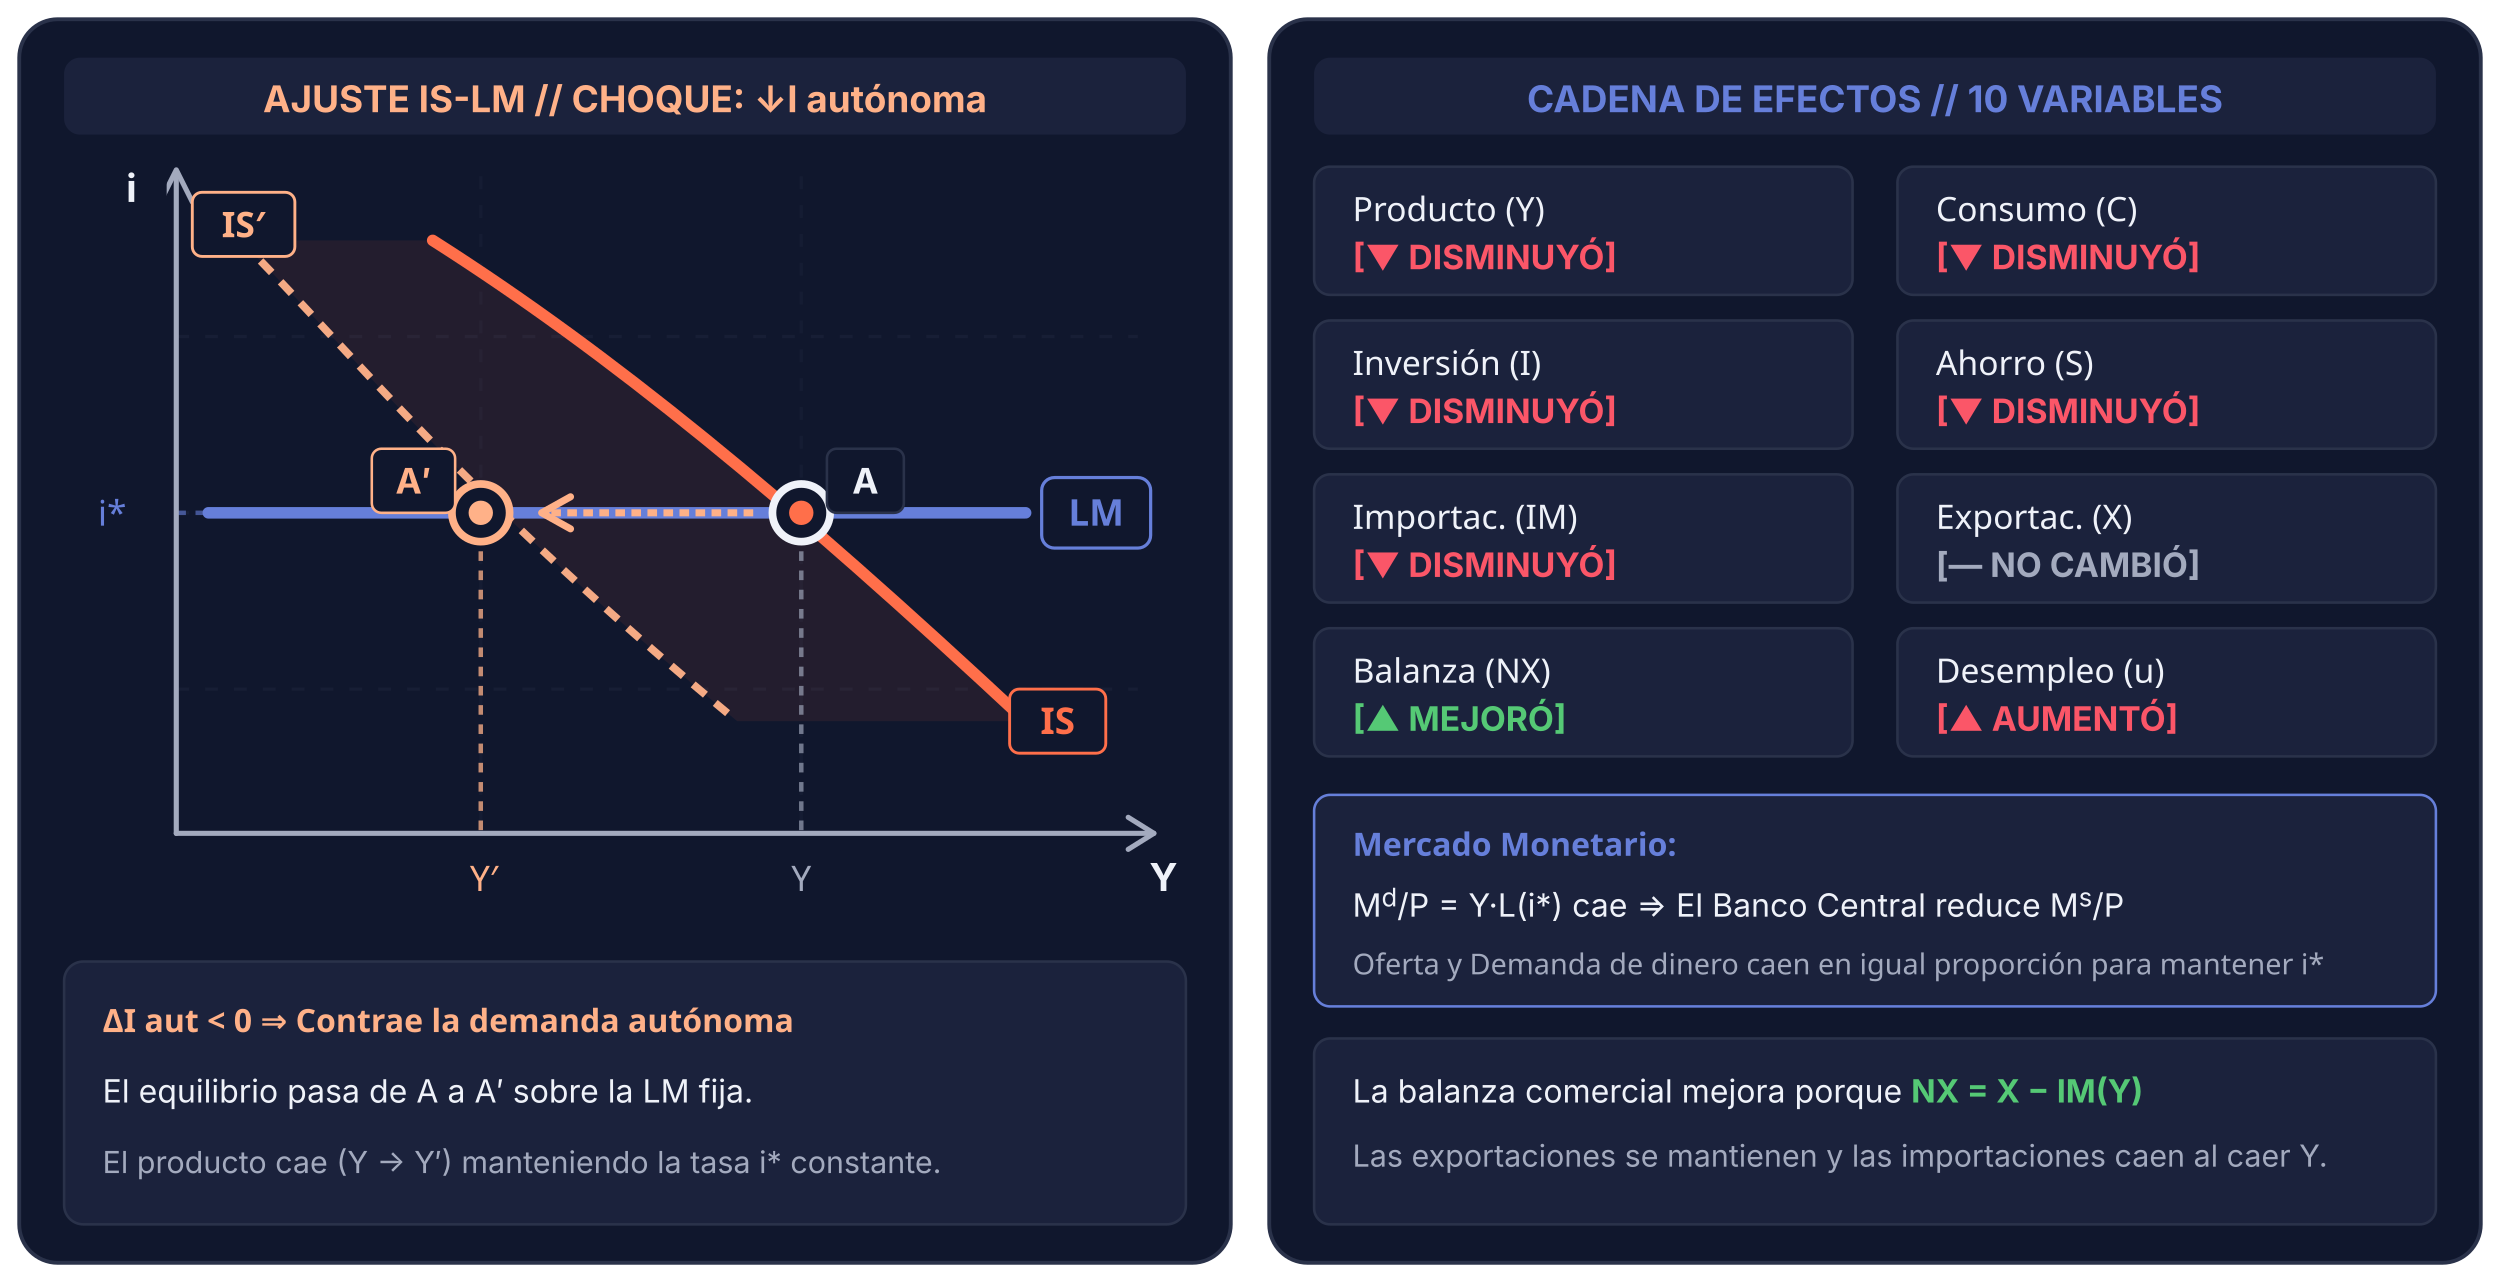
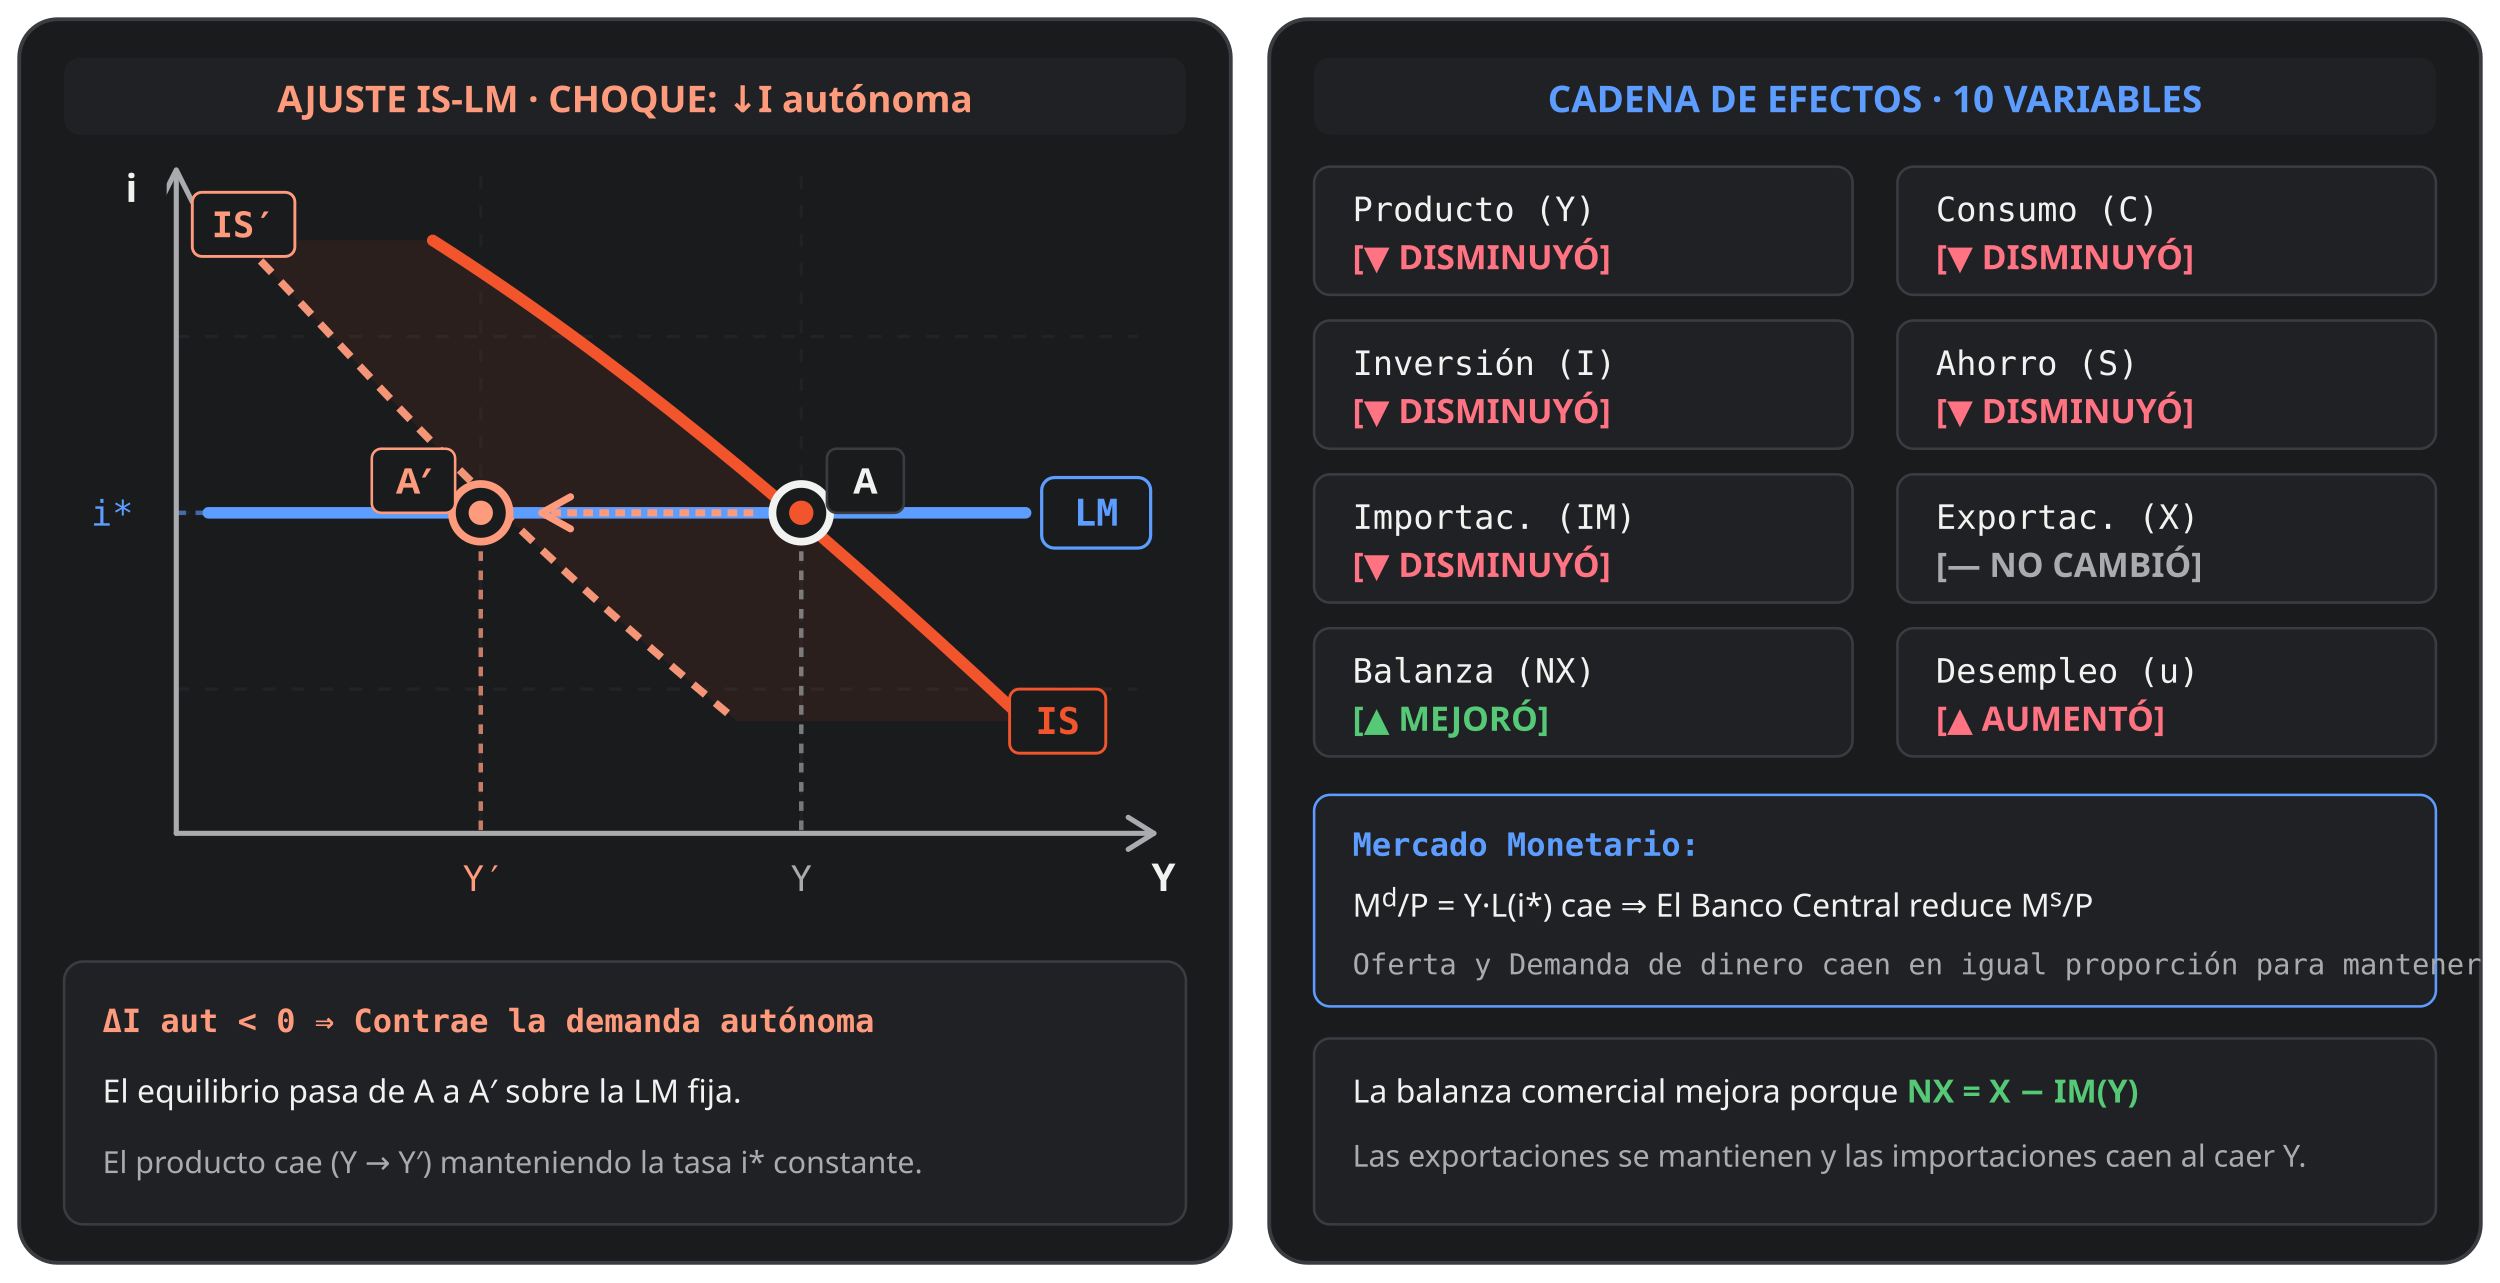
<svg xmlns="http://www.w3.org/2000/svg" viewBox="0 0 780 400" role="img" aria-labelledby="fig-ej1-title fig-ej1-desc">
-   <rect x="6" y="6" width="378" height="388" rx="12" fill="#10172D" stroke="#2A324A" stroke-width="1.2" />
-   <rect x="20" y="18" width="350" height="24" rx="5" fill="#1B223C" />
-   <text x="195" y="35" text-anchor="middle" font-family="Inter" font-weight="700" font-size="11.5" fill="#FFB188">AJUSTE IS-LM // CHOQUE: ↓I autónoma</text>
-   <path d="M55 105H355M55 160H355M55 215H355" fill="none" stroke="#2A324A" stroke-width="1" stroke-dasharray="4 5" opacity=".25" />
-   <path d="M150 55V260M250 55V260" fill="none" stroke="#2A324A" stroke-width="1" stroke-dasharray="4 5" opacity=".2" />
-   <path d="M 75 75 C 110 110, 145 155, 230 225 L 320 225 C 245 155, 190 110, 135 75 Z" fill="#FF6F4A" fill-opacity="0.08" />
-   <line x1="55" y1="160" x2="250" y2="160" stroke="#667FDA" stroke-width="1.4" stroke-dasharray="3 3" opacity=".6" />
-   <line x1="150" y1="160" x2="150" y2="260" stroke="#FFB188" stroke-width="1.4" stroke-dasharray="3 3" opacity=".75" />
-   <line x1="250" y1="160" x2="250" y2="260" stroke="#A3AABE" stroke-width="1.4" stroke-dasharray="3 3" opacity=".65" />
-   <line x1="55" y1="55" x2="55" y2="260" stroke="#A3AABE" stroke-width="1.6" stroke-linecap="round" />
-   <line x1="55" y1="260" x2="360" y2="260" stroke="#A3AABE" stroke-width="1.6" stroke-linecap="round" />
-   <path d="M50 63L55 53L60 63" fill="none" stroke="#A3AABE" stroke-width="1.6" stroke-linecap="round" stroke-linejoin="round" />
-   <path d="M352 255L360 260L352 265" fill="none" stroke="#A3AABE" stroke-width="1.6" stroke-linecap="round" stroke-linejoin="round" />
-   <rect x="30" y="50" width="22" height="18" rx="3" fill="#10172D" />
-   <text x="41" y="63" text-anchor="middle" font-family="Inter" font-weight="700" font-size="12" fill="#EFF2F9">i</text>
-   <rect x="352" y="265" width="22" height="18" rx="3" fill="#10172D" />
-   <text x="363" y="278" text-anchor="middle" font-family="Inter" font-weight="700" font-size="12" fill="#EFF2F9">Y</text>
-   <rect x="18" y="151" width="34" height="18" rx="3" fill="#10172D" />
-   <text x="35" y="164" text-anchor="middle" font-family="JetBrains Mono" font-size="11" fill="#667FDA">i*</text>
-   <rect x="135" y="265" width="32" height="18" rx="3" fill="#10172D" />
-   <text x="151" y="278" text-anchor="middle" font-family="JetBrains Mono" font-size="11" fill="#FFB188">Y′</text>
-   <rect x="236" y="265" width="28" height="18" rx="3" fill="#10172D" />
-   <text x="250" y="278" text-anchor="middle" font-family="JetBrains Mono" font-size="11" fill="#A3AABE">Y</text>
-   <line x1="65" y1="160" x2="320" y2="160" stroke="#667FDA" stroke-width="3.6" stroke-linecap="round" />
-   <rect x="325" y="149" width="34" height="22" rx="4" fill="#10172D" stroke="#667FDA" stroke-width="1" />
-   <text x="342" y="164" text-anchor="middle" font-family="JetBrains Mono" font-weight="700" font-size="11.5" fill="#667FDA">LM</text>
-   <path d="M 75 75 C 110 110, 145 155, 230 225" fill="none" stroke="#FFB188" stroke-width="2.4" stroke-dasharray="5 4" opacity=".95" />
-   <rect x="60" y="60" width="32" height="20" rx="3" fill="#10172D" stroke="#FFB188" stroke-width="0.9" />
-   <text x="76" y="74" text-anchor="middle" font-family="JetBrains Mono" font-weight="700" font-size="11" fill="#FFB188">IS′</text>
-   <path d="M 135 75 C 190 110, 245 155, 320 225" fill="none" stroke="#FF6F4A" stroke-width="3.6" stroke-linecap="round" />
-   <rect x="315" y="215" width="30" height="20" rx="3" fill="#10172D" stroke="#FF6F4A" stroke-width="0.9" />
-   <text x="330" y="229" text-anchor="middle" font-family="JetBrains Mono" font-weight="700" font-size="11.5" fill="#FF6F4A">IS</text>
-   <line x1="235" y1="160" x2="170" y2="160" stroke="#FFB188" stroke-width="2.2" stroke-dasharray="3 2" />
-   <path d="M178 155L169 160L178 165" fill="none" stroke="#FFB188" stroke-width="2.2" stroke-linecap="round" stroke-linejoin="round" />
-   <circle cx="250" cy="160" r="9" fill="#10172D" stroke="#EFF2F9" stroke-width="2.4" />
-   <circle cx="250" cy="160" r="3.8" fill="#FF6F4A" />
-   <rect x="258" y="140" width="24" height="20" rx="3" fill="#10172D" stroke="#2A324A" stroke-width="0.8" />
-   <text x="270" y="154" text-anchor="middle" font-family="Inter" font-weight="700" font-size="11" fill="#EFF2F9">A</text>
-   <circle cx="150" cy="160" r="9" fill="#10172D" stroke="#FFB188" stroke-width="2.4" />
-   <circle cx="150" cy="160" r="3.8" fill="#FFB188" />
-   <rect x="116" y="140" width="26" height="20" rx="3" fill="#10172D" stroke="#FFB188" stroke-width="0.8" />
-   <text x="129" y="154" text-anchor="middle" font-family="Inter" font-weight="700" font-size="11" fill="#FFB188">A′</text>
-   <rect x="20" y="300" width="350" height="82" rx="6" fill="#1B223C" stroke="#2A324A" stroke-width="0.8" />
-   <text x="32" y="322" font-family="JetBrains Mono" font-size="10" font-weight="700" fill="#FFB188">ΔI aut &lt; 0 ⇒ Contrae la demanda autónoma</text>
-   <text x="32" y="344" font-family="Inter" font-size="10" fill="#EFF2F9">El equilibrio pasa de A a A′ sobre la LM fija.</text>
-   <text x="32" y="366" font-family="Inter" font-size="9.5" fill="#A3AABE">El producto cae (Y → Y′) manteniendo la tasa i* constante.</text>
-   <rect x="396" y="6" width="378" height="388" rx="12" fill="#10172D" stroke="#2A324A" stroke-width="1.2" />
-   <rect x="410" y="18" width="350" height="24" rx="5" fill="#1B223C" />
-   <text x="585" y="35" text-anchor="middle" font-family="Inter" font-weight="700" font-size="11.5" fill="#667FDA">CADENA DE EFECTOS // 10 VARIABLES</text>
-   <rect x="410" y="52" width="168" height="40" rx="5" fill="#1B223C" stroke="#2A324A" stroke-width="0.8" />
-   <text x="422" y="69" font-family="JetBrains Mono" font-size="10.5" fill="#EFF2F9">Producto (Y)</text>
-   <text x="422" y="84" font-family="Inter" font-weight="700" font-size="10.5" fill="#FB5668">[▼ DISMINUYÓ]</text>
-   <rect x="592" y="52" width="168" height="40" rx="5" fill="#1B223C" stroke="#2A324A" stroke-width="0.8" />
-   <text x="604" y="69" font-family="JetBrains Mono" font-size="10.5" fill="#EFF2F9">Consumo (C)</text>
-   <text x="604" y="84" font-family="Inter" font-weight="700" font-size="10.5" fill="#FB5668">[▼ DISMINUYÓ]</text>
-   <rect x="410" y="100" width="168" height="40" rx="5" fill="#1B223C" stroke="#2A324A" stroke-width="0.8" />
-   <text x="422" y="117" font-family="JetBrains Mono" font-size="10.5" fill="#EFF2F9">Inversión (I)</text>
-   <text x="422" y="132" font-family="Inter" font-weight="700" font-size="10.5" fill="#FB5668">[▼ DISMINUYÓ]</text>
-   <rect x="592" y="100" width="168" height="40" rx="5" fill="#1B223C" stroke="#2A324A" stroke-width="0.8" />
-   <text x="604" y="117" font-family="JetBrains Mono" font-size="10.5" fill="#EFF2F9">Ahorro (S)</text>
-   <text x="604" y="132" font-family="Inter" font-weight="700" font-size="10.5" fill="#FB5668">[▼ DISMINUYÓ]</text>
-   <rect x="410" y="148" width="168" height="40" rx="5" fill="#1B223C" stroke="#2A324A" stroke-width="0.8" />
-   <text x="422" y="165" font-family="JetBrains Mono" font-size="10.5" fill="#EFF2F9">Importac. (IM)</text>
-   <text x="422" y="180" font-family="Inter" font-weight="700" font-size="10.5" fill="#FB5668">[▼ DISMINUYÓ]</text>
-   <rect x="592" y="148" width="168" height="40" rx="5" fill="#1B223C" stroke="#2A324A" stroke-width="0.8" />
-   <text x="604" y="165" font-family="JetBrains Mono" font-size="10.5" fill="#EFF2F9">Exportac. (X)</text>
-   <text x="604" y="180" font-family="Inter" font-weight="700" font-size="10.5" fill="#A3AABE">[― NO CAMBIÓ]</text>
-   <rect x="410" y="196" width="168" height="40" rx="5" fill="#1B223C" stroke="#2A324A" stroke-width="0.8" />
-   <text x="422" y="213" font-family="JetBrains Mono" font-size="10.5" fill="#EFF2F9">Balanza (NX)</text>
-   <text x="422" y="228" font-family="Inter" font-weight="700" font-size="10.5" fill="#55C975">[▲ MEJORÓ]</text>
-   <rect x="592" y="196" width="168" height="40" rx="5" fill="#1B223C" stroke="#2A324A" stroke-width="0.8" />
-   <text x="604" y="213" font-family="JetBrains Mono" font-size="10.5" fill="#EFF2F9">Desempleo (u)</text>
-   <text x="604" y="228" font-family="Inter" font-weight="700" font-size="10.5" fill="#FB5668">[▲ AUMENTÓ]</text>
-   <rect x="410" y="248" width="350" height="66" rx="5" fill="#1B223C" stroke="#667FDA" stroke-width="0.8" />
-   <text x="422" y="267" font-family="JetBrains Mono" font-size="10" font-weight="700" fill="#667FDA">Mercado Monetario:</text>
-   <text x="422" y="286" font-family="Inter" font-size="10" fill="#EFF2F9">M<tspan baseline-shift="super" font-size="8">d</tspan>/P = Y·L(i*) cae ⇒ El Banco Central reduce M<tspan baseline-shift="super" font-size="8">s</tspan>/P</text>
-   <text x="422" y="304" font-family="JetBrains Mono" font-size="9" fill="#A3AABE">Oferta y Demanda de dinero caen en igual proporción para mantener i*</text>
-   <rect x="410" y="324" width="350" height="58" rx="5" fill="#1B223C" stroke="#2A324A" stroke-width="0.8" />
-   <text x="422" y="344" font-family="Inter" font-size="10" fill="#EFF2F9">La balanza comercial mejora porque <tspan fill="#55C975" font-weight="700">NX = X − IM(Y)</tspan>
+   <rect x="6" y="6" width="378" height="388" rx="12" fill="#1A1B1D" stroke="#3A3C41" stroke-width="1.2" />
+   <rect x="20" y="18" width="350" height="24" rx="5" fill="#202124" />
+   <text x="195" y="35" text-anchor="middle" font-family="Archivo, sans-serif" font-weight="700" font-size="11.5" fill="#FF9B7D">AJUSTE IS-LM · CHOQUE: ↓I autónoma</text>
+   <path d="M55 105H355M55 160H355M55 215H355" fill="none" stroke="#3A3C41" stroke-width="1" stroke-dasharray="4 5" opacity=".25" />
+   <path d="M150 55V260M250 55V260" fill="none" stroke="#3A3C41" stroke-width="1" stroke-dasharray="4 5" opacity=".2" />
+   <path d="M 75 75 C 110 110, 145 155, 230 225 L 320 225 C 245 155, 190 110, 135 75 Z" fill="#F2552C" fill-opacity="0.08" />
+   <line x1="55" y1="160" x2="250" y2="160" stroke="#5C9DFF" stroke-width="1.4" stroke-dasharray="3 3" opacity=".6" />
+   <line x1="150" y1="160" x2="150" y2="260" stroke="#FF9B7D" stroke-width="1.4" stroke-dasharray="3 3" opacity=".75" />
+   <line x1="250" y1="160" x2="250" y2="260" stroke="#A9ABAE" stroke-width="1.4" stroke-dasharray="3 3" opacity=".65" />
+   <line x1="55" y1="55" x2="55" y2="260" stroke="#A9ABAE" stroke-width="1.6" stroke-linecap="round" />
+   <line x1="55" y1="260" x2="360" y2="260" stroke="#A9ABAE" stroke-width="1.6" stroke-linecap="round" />
+   <path d="M50 63L55 53L60 63" fill="none" stroke="#A9ABAE" stroke-width="1.6" stroke-linecap="round" stroke-linejoin="round" />
+   <path d="M352 255L360 260L352 265" fill="none" stroke="#A9ABAE" stroke-width="1.6" stroke-linecap="round" stroke-linejoin="round" />
+   <rect x="30" y="50" width="22" height="18" rx="3" fill="#1A1B1D" />
+   <text x="41" y="63" text-anchor="middle" font-family="Archivo, sans-serif" font-weight="700" font-size="12" fill="#F2F2F0">i</text>
+   <rect x="352" y="265" width="22" height="18" rx="3" fill="#1A1B1D" />
+   <text x="363" y="278" text-anchor="middle" font-family="Archivo, sans-serif" font-weight="700" font-size="12" fill="#F2F2F0">Y</text>
+   <rect x="18" y="151" width="34" height="18" rx="3" fill="#1A1B1D" />
+   <text x="35" y="164" text-anchor="middle" font-family="Azeret Mono, monospace" font-size="11" fill="#5C9DFF">i*</text>
+   <rect x="135" y="265" width="32" height="18" rx="3" fill="#1A1B1D" />
+   <text x="151" y="278" text-anchor="middle" font-family="Azeret Mono, monospace" font-size="11" fill="#FF9B7D">Y′</text>
+   <rect x="236" y="265" width="28" height="18" rx="3" fill="#1A1B1D" />
+   <text x="250" y="278" text-anchor="middle" font-family="Azeret Mono, monospace" font-size="11" fill="#A9ABAE">Y</text>
+   <line x1="65" y1="160" x2="320" y2="160" stroke="#5C9DFF" stroke-width="3.6" stroke-linecap="round" />
+   <rect x="325" y="149" width="34" height="22" rx="4" fill="#1A1B1D" stroke="#5C9DFF" stroke-width="1" />
+   <text x="342" y="164" text-anchor="middle" font-family="Azeret Mono, monospace" font-weight="700" font-size="11.5" fill="#5C9DFF">LM</text>
+   <path d="M 75 75 C 110 110, 145 155, 230 225" fill="none" stroke="#FF9B7D" stroke-width="2.4" stroke-dasharray="5 4" opacity=".95" />
+   <rect x="60" y="60" width="32" height="20" rx="3" fill="#1A1B1D" stroke="#FF9B7D" stroke-width="0.9" />
+   <text x="76" y="74" text-anchor="middle" font-family="Azeret Mono, monospace" font-weight="700" font-size="11" fill="#FF9B7D">IS′</text>
+   <path d="M 135 75 C 190 110, 245 155, 320 225" fill="none" stroke="#F2552C" stroke-width="3.6" stroke-linecap="round" />
+   <rect x="315" y="215" width="30" height="20" rx="3" fill="#1A1B1D" stroke="#F2552C" stroke-width="0.9" />
+   <text x="330" y="229" text-anchor="middle" font-family="Azeret Mono, monospace" font-weight="700" font-size="11.5" fill="#F2552C">IS</text>
+   <line x1="235" y1="160" x2="170" y2="160" stroke="#FF9B7D" stroke-width="2.2" stroke-dasharray="3 2" />
+   <path d="M178 155L169 160L178 165" fill="none" stroke="#FF9B7D" stroke-width="2.2" stroke-linecap="round" stroke-linejoin="round" />
+   <circle cx="250" cy="160" r="9" fill="#1A1B1D" stroke="#F2F2F0" stroke-width="2.4" />
+   <circle cx="250" cy="160" r="3.8" fill="#F2552C" />
+   <rect x="258" y="140" width="24" height="20" rx="3" fill="#1A1B1D" stroke="#3A3C41" stroke-width="0.8" />
+   <text x="270" y="154" text-anchor="middle" font-family="Archivo, sans-serif" font-weight="700" font-size="11" fill="#F2F2F0">A</text>
+   <circle cx="150" cy="160" r="9" fill="#1A1B1D" stroke="#FF9B7D" stroke-width="2.4" />
+   <circle cx="150" cy="160" r="3.8" fill="#FF9B7D" />
+   <rect x="116" y="140" width="26" height="20" rx="3" fill="#1A1B1D" stroke="#FF9B7D" stroke-width="0.8" />
+   <text x="129" y="154" text-anchor="middle" font-family="Archivo, sans-serif" font-weight="700" font-size="11" fill="#FF9B7D">A′</text>
+   <rect x="20" y="300" width="350" height="82" rx="6" fill="#202124" stroke="#3A3C41" stroke-width="0.8" />
+   <text x="32" y="322" font-family="Azeret Mono, monospace" font-size="10" font-weight="700" fill="#FF9B7D">ΔI aut &lt; 0 ⇒ Contrae la demanda autónoma</text>
+   <text x="32" y="344" font-family="Archivo, sans-serif" font-size="10" fill="#F2F2F0">El equilibrio pasa de A a A′ sobre la LM fija.</text>
+   <text x="32" y="366" font-family="Archivo, sans-serif" font-size="9.5" fill="#A9ABAE">El producto cae (Y → Y′) manteniendo la tasa i* constante.</text>
+   <rect x="396" y="6" width="378" height="388" rx="12" fill="#1A1B1D" stroke="#3A3C41" stroke-width="1.2" />
+   <rect x="410" y="18" width="350" height="24" rx="5" fill="#202124" />
+   <text x="585" y="35" text-anchor="middle" font-family="Archivo, sans-serif" font-weight="700" font-size="11.5" fill="#5C9DFF">CADENA DE EFECTOS · 10 VARIABLES</text>
+   <rect x="410" y="52" width="168" height="40" rx="5" fill="#202124" stroke="#3A3C41" stroke-width="0.8" />
+   <text x="422" y="69" font-family="Azeret Mono, monospace" font-size="10.5" fill="#F2F2F0">Producto (Y)</text>
+   <text x="422" y="84" font-family="Archivo, sans-serif" font-weight="700" font-size="10.5" fill="#FF7382">[▼ DISMINUYÓ]</text>
+   <rect x="592" y="52" width="168" height="40" rx="5" fill="#202124" stroke="#3A3C41" stroke-width="0.8" />
+   <text x="604" y="69" font-family="Azeret Mono, monospace" font-size="10.5" fill="#F2F2F0">Consumo (C)</text>
+   <text x="604" y="84" font-family="Archivo, sans-serif" font-weight="700" font-size="10.5" fill="#FF7382">[▼ DISMINUYÓ]</text>
+   <rect x="410" y="100" width="168" height="40" rx="5" fill="#202124" stroke="#3A3C41" stroke-width="0.8" />
+   <text x="422" y="117" font-family="Azeret Mono, monospace" font-size="10.5" fill="#F2F2F0">Inversión (I)</text>
+   <text x="422" y="132" font-family="Archivo, sans-serif" font-weight="700" font-size="10.5" fill="#FF7382">[▼ DISMINUYÓ]</text>
+   <rect x="592" y="100" width="168" height="40" rx="5" fill="#202124" stroke="#3A3C41" stroke-width="0.8" />
+   <text x="604" y="117" font-family="Azeret Mono, monospace" font-size="10.5" fill="#F2F2F0">Ahorro (S)</text>
+   <text x="604" y="132" font-family="Archivo, sans-serif" font-weight="700" font-size="10.5" fill="#FF7382">[▼ DISMINUYÓ]</text>
+   <rect x="410" y="148" width="168" height="40" rx="5" fill="#202124" stroke="#3A3C41" stroke-width="0.8" />
+   <text x="422" y="165" font-family="Azeret Mono, monospace" font-size="10.5" fill="#F2F2F0">Importac. (IM)</text>
+   <text x="422" y="180" font-family="Archivo, sans-serif" font-weight="700" font-size="10.5" fill="#FF7382">[▼ DISMINUYÓ]</text>
+   <rect x="592" y="148" width="168" height="40" rx="5" fill="#202124" stroke="#3A3C41" stroke-width="0.8" />
+   <text x="604" y="165" font-family="Azeret Mono, monospace" font-size="10.5" fill="#F2F2F0">Exportac. (X)</text>
+   <text x="604" y="180" font-family="Archivo, sans-serif" font-weight="700" font-size="10.5" fill="#A9ABAE">[― NO CAMBIÓ]</text>
+   <rect x="410" y="196" width="168" height="40" rx="5" fill="#202124" stroke="#3A3C41" stroke-width="0.8" />
+   <text x="422" y="213" font-family="Azeret Mono, monospace" font-size="10.5" fill="#F2F2F0">Balanza (NX)</text>
+   <text x="422" y="228" font-family="Archivo, sans-serif" font-weight="700" font-size="10.5" fill="#55C975">[▲ MEJORÓ]</text>
+   <rect x="592" y="196" width="168" height="40" rx="5" fill="#202124" stroke="#3A3C41" stroke-width="0.8" />
+   <text x="604" y="213" font-family="Azeret Mono, monospace" font-size="10.5" fill="#F2F2F0">Desempleo (u)</text>
+   <text x="604" y="228" font-family="Archivo, sans-serif" font-weight="700" font-size="10.5" fill="#FF7382">[▲ AUMENTÓ]</text>
+   <rect x="410" y="248" width="350" height="66" rx="5" fill="#202124" stroke="#5C9DFF" stroke-width="0.8" />
+   <text x="422" y="267" font-family="Azeret Mono, monospace" font-size="10" font-weight="700" fill="#5C9DFF">Mercado Monetario:</text>
+   <text x="422" y="286" font-family="Archivo, sans-serif" font-size="10" fill="#F2F2F0">M<tspan baseline-shift="super" font-size="8">d</tspan>/P = Y·L(i*) cae ⇒ El Banco Central reduce M<tspan baseline-shift="super" font-size="8">s</tspan>/P</text>
+   <text x="422" y="304" font-family="Azeret Mono, monospace" font-size="9" fill="#A9ABAE">Oferta y Demanda de dinero caen en igual proporción para mantener i*</text>
+   <rect x="410" y="324" width="350" height="58" rx="5" fill="#202124" stroke="#3A3C41" stroke-width="0.8" />
+   <text x="422" y="344" font-family="Archivo, sans-serif" font-size="10" fill="#F2F2F0">La balanza comercial mejora porque <tspan fill="#55C975" font-weight="700">NX = X − IM(Y)</tspan>
  </text>
-   <text x="422" y="364" font-family="Inter" font-size="9.5" fill="#A3AABE">Las exportaciones se mantienen y las importaciones caen al caer Y.</text>
+   <text x="422" y="364" font-family="Archivo, sans-serif" font-size="9.5" fill="#A9ABAE">Las exportaciones se mantienen y las importaciones caen al caer Y.</text>
</svg>
